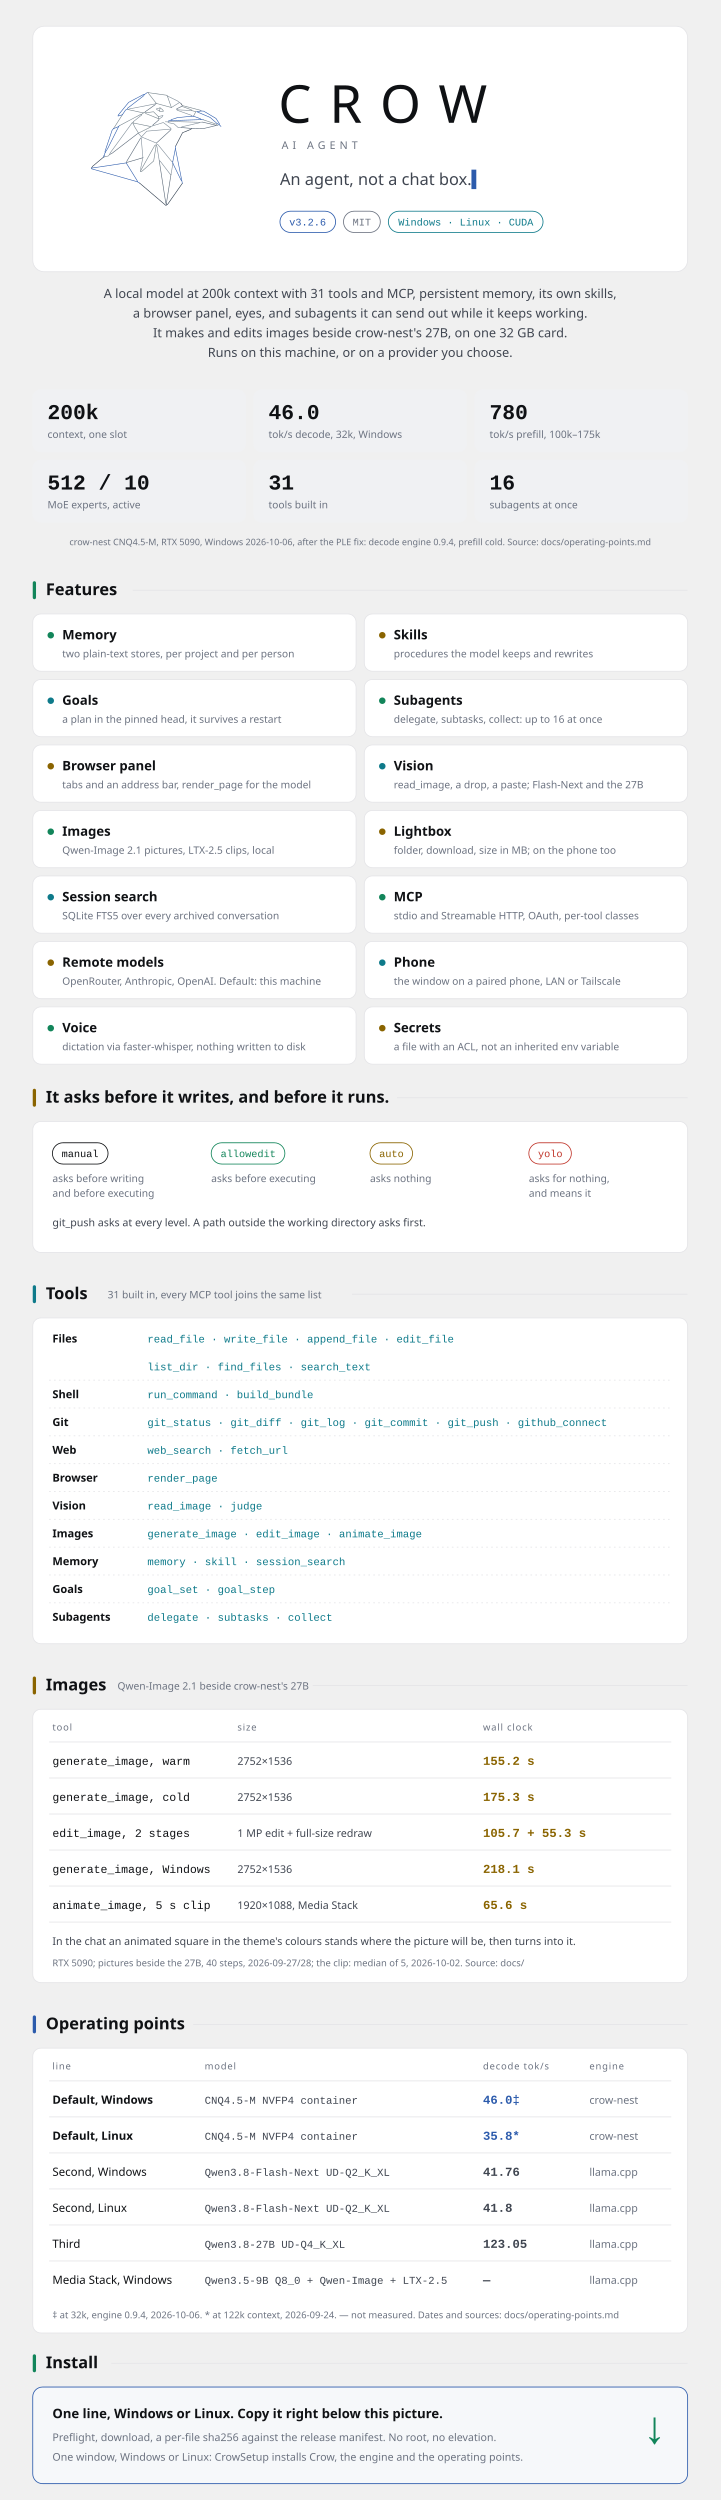
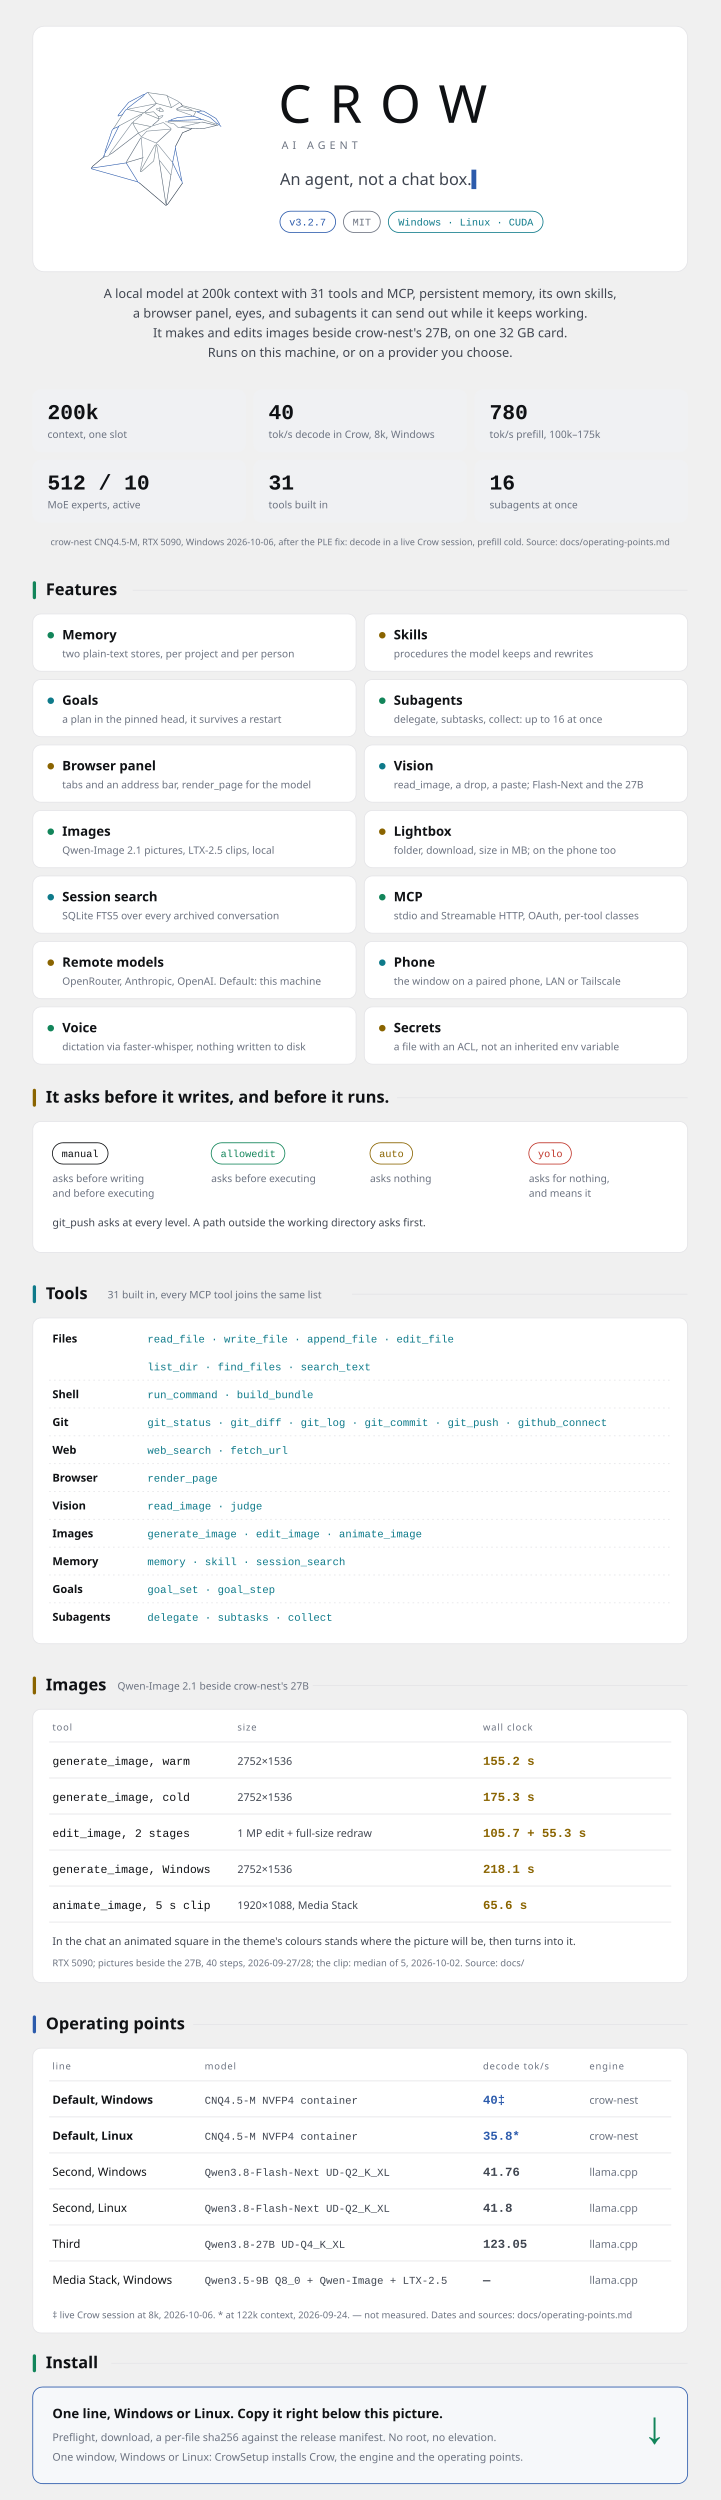
<svg xmlns="http://www.w3.org/2000/svg" viewBox="0 0 880 3054" width="880" height="3054" role="img" aria-label="Crow: an agent, not a chat box. Features, tools, images, operating points.">
  <rect x="40" y="32" width="800" height="300" rx="14" fill="#ffffff" stroke="#e4e4e7" />
  <g transform="translate(70 62) scale(0.235)">
    <g fill="none" stroke-width="3" stroke-linejoin="round" stroke-linecap="round">
      <path stroke="#283647" d="M642 273 650 285" />
      <path stroke="#283647" d="M699 404 693 409 651 426 615 496" />
      <path stroke="#283647" d="M239 554 183 601 178 610" />
      <path stroke="#283647" d="M650 689 573 799 567 802" />
      <path stroke="#283647" d="M428 688 563 803" />
      <path stroke="#576575" d="M508 281 457 317" />
      <path stroke="#576575" d="M647 289 622 301" />
      <path stroke="#576575" d="M526 361 498 385" />
      <path stroke="#576575" d="M755 371 820 386 823 389" />
      <path stroke="#576575" d="M833 387 823 389" />
      <path stroke="#576575" d="M823 389 758 405 699 404" />
      <path stroke="#576575" d="M644 399 699 404" />
      <path stroke="#576575" d="M587 414 515 480" />
      <path stroke="#576575" d="M417 431 283 534 272 539" />
      <path stroke="#576575" d="M436 453 433 454 362 573 360 581" />
      <path stroke="#576575" d="M445 556 360 581" />
      <path stroke="#576575" d="M530 572 564 793 567 794" />
      <path stroke="#576575" d="M591 643 567 794" />
      <path stroke="#576575" d="M563 803 567 802" />
      <path stroke="#576575" d="M567 794 567 802" />
      <path stroke="#7f8c98" d="M572 235 625 261 635 269" />
      <path stroke="#7f8c98" d="M635 269 593 295" />
      <path stroke="#7f8c98" d="M635 269 642 273" />
      <path stroke="#7f8c98" d="M510 276 508 281" />
      <path stroke="#7f8c98" d="M510 276 376 302 368 306" />
      <path stroke="#7f8c98" d="M622 301 620 307 624 307" />
      <path stroke="#7f8c98" d="M534 297 515 302 517 306 532 313" />
      <path stroke="#7f8c98" d="M624 307 625 310 698 336 700 340" />
      <path stroke="#7f8c98" d="M624 307 699 311" />
      <path stroke="#7f8c98" d="M437 335 396 368" />
      <path stroke="#7f8c98" d="M549 337 544 345 529 355" />
      <path stroke="#7f8c98" d="M549 337 525 342" />
      <path stroke="#7f8c98" d="M498 385 497 390" />
      <path stroke="#7f8c98" d="M578 367 739 372" />
      <path stroke="#7f8c98" d="M562 369 575 370" />
      <path stroke="#7f8c98" d="M575 370 579 374 607 380 629 400 644 399" />
      <path stroke="#7f8c98" d="M739 372 737 375 648 395 644 399" />
      <path stroke="#7f8c98" d="M739 372 755 371" />
      <path stroke="#7f8c98" d="M388 376 275 531 272 539" />
      <path stroke="#7f8c98" d="M497 390 485 394" />
      <path stroke="#7f8c98" d="M497 390 551 373 590 403 591 407" />
      <path stroke="#7f8c98" d="M591 407 587 414" />
      <path stroke="#7f8c98" d="M591 407 465 418 438 447" />
      <path stroke="#7f8c98" d="M422 430 437 447" />
      <path stroke="#7f8c98" d="M438 448 515 480" />
      <path stroke="#7f8c98" d="M436 453 445 556" />
      <path stroke="#7f8c98" d="M515 484 523 488 594 575 600 578" />
      <path stroke="#7f8c98" d="M514 491 518 497 530 572" />
      <path stroke="#7f8c98" d="M272 539 265 547 248 551" />
      <path stroke="#7f8c98" d="M243 545 248 551" />
      <path stroke="#7f8c98" d="M248 551 239 554" />
      <path stroke="#7f8c98" d="M445 556 434 608 434 622" />
      <path stroke="#7f8c98" d="M530 572 535 574 587 642 591 643" />
      <path stroke="#7f8c98" d="M601 586 591 643" />
      <path stroke="#75838b" d="M474 218 567 231 572 235" />
      <path stroke="#75838b" d="M474 218 475 223 515 274" />
      <path stroke="#75838b" d="M474 218 467 218" />
      <path stroke="#75838b" d="M572 235 593 295" />
      <path stroke="#75838b" d="M515 274 510 276" />
      <path stroke="#75838b" d="M515 274 593 295" />
      <path stroke="#75838b" d="M457 317 455 322" />
      <path stroke="#75838b" d="M650 285 743 309 747 313" />
      <path stroke="#75838b" d="M647 289 697 307 699 311" />
      <path stroke="#75838b" d="M534 297 532 313" />
      <path stroke="#75838b" d="M534 297 547 306 552 314 533 316 532 313" />
      <path stroke="#75838b" d="M368 306 447 323" />
      <path stroke="#75838b" d="M699 311 720 317" />
      <path stroke="#75838b" d="M720 317 708 340" />
      <path stroke="#75838b" d="M455 322 447 323" />
      <path stroke="#75838b" d="M447 323 438 331" />
      <path stroke="#75838b" d="M458 323 500 317 525 342" />
      <path stroke="#75838b" d="M458 323 461 327 528 354" />
      <path stroke="#75838b" d="M438 331 437 335" />
      <path stroke="#75838b" d="M396 368 393 375" />
      <path stroke="#75838b" d="M438 331 433 331 322 390" />
      <path stroke="#75838b" d="M338 333 292 405" />
      <path stroke="#75838b" d="M525 342 528 354" />
      <path stroke="#75838b" d="M529 355 526 361" />
      <path stroke="#75838b" d="M759 359 828 382" />
      <path stroke="#75838b" d="M393 375 401 394 422 428" />
      <path stroke="#75838b" d="M393 375 388 376" />
      <path stroke="#75838b" d="M393 375 485 394" />
      <path stroke="#75838b" d="M828 382 833 387" />
      <path stroke="#75838b" d="M485 394 484 397 422 428" />
      <path stroke="#75838b" d="M422 430 417 431" />
      <path stroke="#75838b" d="M514 488 506 493 434 622" />
      <path stroke="#75838b" d="M514 491 501 573 438 628 433 629" />
      <path stroke="#75838b" d="M434 622 433 629" />
      <path stroke="#2c5bac" d="M467 218 452 228" />
      <path stroke="#2c5bac" d="M452 228 449 234 366 298 363 305" />
      <path stroke="#2c5bac" d="M452 228 447 228 371 268 317 334 316 339" />
      <path stroke="#2c5bac" d="M363 305 355 308 338 333" />
      <path stroke="#2c5bac" d="M747 313 725 317" />
      <path stroke="#2c5bac" d="M747 313 761 314 825 352 843 380 844 386" />
      <path stroke="#2c5bac" d="M725 317 795 347 830 378" />
      <path stroke="#2c5bac" d="M322 390 319 394" />
      <path stroke="#2c5bac" d="M338 333 316 339" />
      <path stroke="#2c5bac" d="M700 340 623 348 592 358 591 361" />
      <path stroke="#2c5bac" d="M700 340 708 340" />
      <path stroke="#2c5bac" d="M708 340 745 354 747 358" />
      <path stroke="#2c5bac" d="M747 358 595 363 591 361" />
      <path stroke="#2c5bac" d="M747 358 759 359" />
      <path stroke="#2c5bac" d="M591 361 580 363 578 367" />
      <path stroke="#2c5bac" d="M830 378 836 380 838 386" />
      <path stroke="#2c5bac" d="M844 386 851 394" />
      <path stroke="#2c5bac" d="M319 394 262 508 249 528" />
      <path stroke="#2c5bac" d="M319 394 292 405" />
      <path stroke="#2c5bac" d="M615 496 614 508" />
      <path stroke="#2c5bac" d="M292 405 285 413 248 523 249 528" />
      <path stroke="#2c5bac" d="M614 508 600 578" />
      <path stroke="#2c5bac" d="M614 508 647 674" />
      <path stroke="#2c5bac" d="M249 528 243 545" />
      <path stroke="#2c5bac" d="M243 545 239 554" />
      <path stroke="#2c5bac" d="M600 578 601 586" />
      <path stroke="#2c5bac" d="M358 583 178 610" />
      <path stroke="#2c5bac" d="M358 583 415 675 416 681" />
      <path stroke="#2c5bac" d="M601 586 643 672 647 674" />
      <path stroke="#2c5bac" d="M178 610 179 614 416 681" />
      <path stroke="#2c5bac" d="M647 674 650 689" />
      <path stroke="#2c5bac" d="M416 681 428 688" />
    </g>
  </g>
  <text x="340" y="150" font-family="-apple-system,BlinkMacSystemFont,'Segoe UI','Noto Sans',Helvetica,Arial,sans-serif" font-size="64" font-weight="300" fill="#0f1114" text-anchor="start" letter-spacing="22">CROW</text>
  <text x="344" y="182" font-family="-apple-system,BlinkMacSystemFont,'Segoe UI','Noto Sans',Helvetica,Arial,sans-serif" font-size="13" font-weight="400" fill="#6b7280" text-anchor="start" letter-spacing="5">AI AGENT</text>
  <text x="342" y="226" font-family="-apple-system,BlinkMacSystemFont,'Segoe UI','Noto Sans',Helvetica,Arial,sans-serif" font-size="20" fill="#3f4550">An agent, not a chat box.<tspan fill="#2c5bac">▍<animate attributeName="opacity" values="1;1;0;0" keyTimes="0;.5;.5;1" dur="1.1s" repeatCount="indefinite" />
    </tspan>
  </text>
  <rect x="342" y="258" width="68" height="26" rx="13" fill="none" stroke="#2c5bac" />
-   <text x="375.8" y="275.5" font-family="ui-monospace,SFMono-Regular,'SF Mono',Menlo,Consolas,'Liberation Mono',monospace" font-size="12.5" font-weight="400" fill="#2c5bac" text-anchor="middle" letter-spacing="0">v3.2.6</text>
+   <text x="375.8" y="275.5" font-family="ui-monospace,SFMono-Regular,'SF Mono',Menlo,Consolas,'Liberation Mono',monospace" font-size="12.5" font-weight="400" fill="#2c5bac" text-anchor="middle" letter-spacing="0">v3.2.7</text>
  <rect x="419.6" y="258" width="45" height="26" rx="13" fill="none" stroke="#6b7280" />
  <text x="442.0" y="275.5" font-family="ui-monospace,SFMono-Regular,'SF Mono',Menlo,Consolas,'Liberation Mono',monospace" font-size="12.5" font-weight="400" fill="#6b7280" text-anchor="middle" letter-spacing="0">MIT</text>
  <rect x="474.4" y="258" width="189" height="26" rx="13" fill="none" stroke="#0e7a8a" />
  <text x="569.0" y="275.5" font-family="ui-monospace,SFMono-Regular,'SF Mono',Menlo,Consolas,'Liberation Mono',monospace" font-size="12.5" font-weight="400" fill="#0e7a8a" text-anchor="middle" letter-spacing="0">Windows · Linux · CUDA</text>
  <text x="440.0" y="364" font-family="-apple-system,BlinkMacSystemFont,'Segoe UI','Noto Sans',Helvetica,Arial,sans-serif" font-size="15.5" font-weight="400" fill="#3f4550" text-anchor="middle" letter-spacing="0">A local model at 200k context with 31 tools and MCP, persistent memory, its own skills,</text>
  <text x="440.0" y="388" font-family="-apple-system,BlinkMacSystemFont,'Segoe UI','Noto Sans',Helvetica,Arial,sans-serif" font-size="15.5" font-weight="400" fill="#3f4550" text-anchor="middle" letter-spacing="0">a browser panel, eyes, and subagents it can send out while it keeps working.</text>
  <text x="440.0" y="412" font-family="-apple-system,BlinkMacSystemFont,'Segoe UI','Noto Sans',Helvetica,Arial,sans-serif" font-size="15.5" font-weight="400" fill="#3f4550" text-anchor="middle" letter-spacing="0">It makes and edits images beside crow-nest's 27B, on one 32 GB card.</text>
  <text x="440.0" y="436" font-family="-apple-system,BlinkMacSystemFont,'Segoe UI','Noto Sans',Helvetica,Arial,sans-serif" font-size="15.5" font-weight="400" fill="#3f4550" text-anchor="middle" letter-spacing="0">Runs on this machine, or on a provider you choose.</text>
  <rect x="40" y="476" width="260" height="76" rx="10" fill="#f0f1f3" stroke="#f0f1f3" />
  <text x="58" y="512" font-family="ui-monospace,SFMono-Regular,'SF Mono',Menlo,Consolas,'Liberation Mono',monospace" font-size="26" font-weight="600" fill="#0f1114" text-anchor="start" letter-spacing="0">200k</text>
  <text x="58" y="535" font-family="-apple-system,BlinkMacSystemFont,'Segoe UI','Noto Sans',Helvetica,Arial,sans-serif" font-size="12.5" font-weight="400" fill="#6b7280" text-anchor="start" letter-spacing="0">context, one slot</text>
  <rect x="310" y="476" width="260" height="76" rx="10" fill="#f0f1f3" stroke="#f0f1f3" />
-   <text x="328" y="512" font-family="ui-monospace,SFMono-Regular,'SF Mono',Menlo,Consolas,'Liberation Mono',monospace" font-size="26" font-weight="600" fill="#0f1114" text-anchor="start" letter-spacing="0">46.0</text>
-   <text x="328" y="535" font-family="-apple-system,BlinkMacSystemFont,'Segoe UI','Noto Sans',Helvetica,Arial,sans-serif" font-size="12.5" font-weight="400" fill="#6b7280" text-anchor="start" letter-spacing="0">tok/s decode, 32k, Windows</text>
+   <text x="328" y="512" font-family="ui-monospace,SFMono-Regular,'SF Mono',Menlo,Consolas,'Liberation Mono',monospace" font-size="26" font-weight="600" fill="#0f1114" text-anchor="start" letter-spacing="0">40</text>
+   <text x="328" y="535" font-family="-apple-system,BlinkMacSystemFont,'Segoe UI','Noto Sans',Helvetica,Arial,sans-serif" font-size="12.5" font-weight="400" fill="#6b7280" text-anchor="start" letter-spacing="0">tok/s decode in Crow, 8k, Windows</text>
  <rect x="580" y="476" width="260" height="76" rx="10" fill="#f0f1f3" stroke="#f0f1f3" />
  <text x="598" y="512" font-family="ui-monospace,SFMono-Regular,'SF Mono',Menlo,Consolas,'Liberation Mono',monospace" font-size="26" font-weight="600" fill="#0f1114" text-anchor="start" letter-spacing="0">780</text>
  <text x="598" y="535" font-family="-apple-system,BlinkMacSystemFont,'Segoe UI','Noto Sans',Helvetica,Arial,sans-serif" font-size="12.5" font-weight="400" fill="#6b7280" text-anchor="start" letter-spacing="0">tok/s prefill, 100k–175k</text>
  <rect x="40" y="562" width="260" height="76" rx="10" fill="#f0f1f3" stroke="#f0f1f3" />
  <text x="58" y="598" font-family="ui-monospace,SFMono-Regular,'SF Mono',Menlo,Consolas,'Liberation Mono',monospace" font-size="26" font-weight="600" fill="#0f1114" text-anchor="start" letter-spacing="0">512 / 10</text>
  <text x="58" y="621" font-family="-apple-system,BlinkMacSystemFont,'Segoe UI','Noto Sans',Helvetica,Arial,sans-serif" font-size="12.5" font-weight="400" fill="#6b7280" text-anchor="start" letter-spacing="0">MoE experts, active</text>
  <rect x="310" y="562" width="260" height="76" rx="10" fill="#f0f1f3" stroke="#f0f1f3" />
  <text x="328" y="598" font-family="ui-monospace,SFMono-Regular,'SF Mono',Menlo,Consolas,'Liberation Mono',monospace" font-size="26" font-weight="600" fill="#0f1114" text-anchor="start" letter-spacing="0">31</text>
  <text x="328" y="621" font-family="-apple-system,BlinkMacSystemFont,'Segoe UI','Noto Sans',Helvetica,Arial,sans-serif" font-size="12.5" font-weight="400" fill="#6b7280" text-anchor="start" letter-spacing="0">tools built in</text>
  <rect x="580" y="562" width="260" height="76" rx="10" fill="#f0f1f3" stroke="#f0f1f3" />
  <text x="598" y="598" font-family="ui-monospace,SFMono-Regular,'SF Mono',Menlo,Consolas,'Liberation Mono',monospace" font-size="26" font-weight="600" fill="#0f1114" text-anchor="start" letter-spacing="0">16</text>
  <text x="598" y="621" font-family="-apple-system,BlinkMacSystemFont,'Segoe UI','Noto Sans',Helvetica,Arial,sans-serif" font-size="12.5" font-weight="400" fill="#6b7280" text-anchor="start" letter-spacing="0">subagents at once</text>
-   <text x="440.0" y="666" font-family="-apple-system,BlinkMacSystemFont,'Segoe UI','Noto Sans',Helvetica,Arial,sans-serif" font-size="11" font-weight="400" fill="#6b7280" text-anchor="middle" letter-spacing="0">crow-nest CNQ4.5-M, RTX 5090, Windows 2026-10-06, after the PLE fix: decode engine 0.9.4, prefill cold. Source: docs/operating-points.md</text>
+   <text x="440.0" y="666" font-family="-apple-system,BlinkMacSystemFont,'Segoe UI','Noto Sans',Helvetica,Arial,sans-serif" font-size="11" font-weight="400" fill="#6b7280" text-anchor="middle" letter-spacing="0">crow-nest CNQ4.5-M, RTX 5090, Windows 2026-10-06, after the PLE fix: decode in a live Crow session, prefill cold. Source: docs/operating-points.md</text>
  <rect x="40" y="710" width="4" height="22" rx="2" fill="#12855a" />
  <text x="56" y="727" font-family="-apple-system,BlinkMacSystemFont,'Segoe UI','Noto Sans',Helvetica,Arial,sans-serif" font-size="20" font-weight="600" fill="#0f1114" text-anchor="start" letter-spacing="0">Features</text>
  <line x1="162" y1="721" x2="840" y2="721" stroke="#e4e4e7" />
  <rect x="40" y="750" width="395" height="70" rx="10" fill="#ffffff" stroke="#e4e4e7" />
  <circle cx="62" cy="776" r="4" fill="#12855a" />
  <text x="76" y="781" font-family="-apple-system,BlinkMacSystemFont,'Segoe UI','Noto Sans',Helvetica,Arial,sans-serif" font-size="16" font-weight="600" fill="#0f1114" text-anchor="start" letter-spacing="0">Memory</text>
  <text x="76" y="803" font-family="-apple-system,BlinkMacSystemFont,'Segoe UI','Noto Sans',Helvetica,Arial,sans-serif" font-size="12.5" font-weight="400" fill="#6b7280" text-anchor="start" letter-spacing="0">two plain-text stores, per project and per person</text>
  <rect x="445" y="750" width="395" height="70" rx="10" fill="#ffffff" stroke="#e4e4e7" />
  <circle cx="467" cy="776" r="4" fill="#8a6400" />
  <text x="481" y="781" font-family="-apple-system,BlinkMacSystemFont,'Segoe UI','Noto Sans',Helvetica,Arial,sans-serif" font-size="16" font-weight="600" fill="#0f1114" text-anchor="start" letter-spacing="0">Skills</text>
  <text x="481" y="803" font-family="-apple-system,BlinkMacSystemFont,'Segoe UI','Noto Sans',Helvetica,Arial,sans-serif" font-size="12.5" font-weight="400" fill="#6b7280" text-anchor="start" letter-spacing="0">procedures the model keeps and rewrites</text>
  <rect x="40" y="830" width="395" height="70" rx="10" fill="#ffffff" stroke="#e4e4e7" />
  <circle cx="62" cy="856" r="4" fill="#0e7a8a" />
  <text x="76" y="861" font-family="-apple-system,BlinkMacSystemFont,'Segoe UI','Noto Sans',Helvetica,Arial,sans-serif" font-size="16" font-weight="600" fill="#0f1114" text-anchor="start" letter-spacing="0">Goals</text>
  <text x="76" y="883" font-family="-apple-system,BlinkMacSystemFont,'Segoe UI','Noto Sans',Helvetica,Arial,sans-serif" font-size="12.5" font-weight="400" fill="#6b7280" text-anchor="start" letter-spacing="0">a plan in the pinned head, it survives a restart</text>
  <rect x="445" y="830" width="395" height="70" rx="10" fill="#ffffff" stroke="#e4e4e7" />
  <circle cx="467" cy="856" r="4" fill="#12855a" />
  <text x="481" y="861" font-family="-apple-system,BlinkMacSystemFont,'Segoe UI','Noto Sans',Helvetica,Arial,sans-serif" font-size="16" font-weight="600" fill="#0f1114" text-anchor="start" letter-spacing="0">Subagents</text>
  <text x="481" y="883" font-family="-apple-system,BlinkMacSystemFont,'Segoe UI','Noto Sans',Helvetica,Arial,sans-serif" font-size="12.5" font-weight="400" fill="#6b7280" text-anchor="start" letter-spacing="0">delegate, subtasks, collect: up to 16 at once</text>
  <rect x="40" y="910" width="395" height="70" rx="10" fill="#ffffff" stroke="#e4e4e7" />
  <circle cx="62" cy="936" r="4" fill="#8a6400" />
  <text x="76" y="941" font-family="-apple-system,BlinkMacSystemFont,'Segoe UI','Noto Sans',Helvetica,Arial,sans-serif" font-size="16" font-weight="600" fill="#0f1114" text-anchor="start" letter-spacing="0">Browser panel</text>
  <text x="76" y="963" font-family="-apple-system,BlinkMacSystemFont,'Segoe UI','Noto Sans',Helvetica,Arial,sans-serif" font-size="12.5" font-weight="400" fill="#6b7280" text-anchor="start" letter-spacing="0">tabs and an address bar, render_page for the model</text>
  <rect x="445" y="910" width="395" height="70" rx="10" fill="#ffffff" stroke="#e4e4e7" />
  <circle cx="467" cy="936" r="4" fill="#0e7a8a" />
  <text x="481" y="941" font-family="-apple-system,BlinkMacSystemFont,'Segoe UI','Noto Sans',Helvetica,Arial,sans-serif" font-size="16" font-weight="600" fill="#0f1114" text-anchor="start" letter-spacing="0">Vision</text>
  <text x="481" y="963" font-family="-apple-system,BlinkMacSystemFont,'Segoe UI','Noto Sans',Helvetica,Arial,sans-serif" font-size="12.5" font-weight="400" fill="#6b7280" text-anchor="start" letter-spacing="0">read_image, a drop, a paste; Flash-Next and the 27B</text>
  <rect x="40" y="990" width="395" height="70" rx="10" fill="#ffffff" stroke="#e4e4e7" />
  <circle cx="62" cy="1016" r="4" fill="#12855a" />
  <text x="76" y="1021" font-family="-apple-system,BlinkMacSystemFont,'Segoe UI','Noto Sans',Helvetica,Arial,sans-serif" font-size="16" font-weight="600" fill="#0f1114" text-anchor="start" letter-spacing="0">Images</text>
  <text x="76" y="1043" font-family="-apple-system,BlinkMacSystemFont,'Segoe UI','Noto Sans',Helvetica,Arial,sans-serif" font-size="12.5" font-weight="400" fill="#6b7280" text-anchor="start" letter-spacing="0">Qwen-Image 2.1 pictures, LTX-2.5 clips, local</text>
  <rect x="445" y="990" width="395" height="70" rx="10" fill="#ffffff" stroke="#e4e4e7" />
  <circle cx="467" cy="1016" r="4" fill="#8a6400" />
  <text x="481" y="1021" font-family="-apple-system,BlinkMacSystemFont,'Segoe UI','Noto Sans',Helvetica,Arial,sans-serif" font-size="16" font-weight="600" fill="#0f1114" text-anchor="start" letter-spacing="0">Lightbox</text>
  <text x="481" y="1043" font-family="-apple-system,BlinkMacSystemFont,'Segoe UI','Noto Sans',Helvetica,Arial,sans-serif" font-size="12.5" font-weight="400" fill="#6b7280" text-anchor="start" letter-spacing="0">folder, download, size in MB; on the phone too</text>
  <rect x="40" y="1070" width="395" height="70" rx="10" fill="#ffffff" stroke="#e4e4e7" />
  <circle cx="62" cy="1096" r="4" fill="#0e7a8a" />
  <text x="76" y="1101" font-family="-apple-system,BlinkMacSystemFont,'Segoe UI','Noto Sans',Helvetica,Arial,sans-serif" font-size="16" font-weight="600" fill="#0f1114" text-anchor="start" letter-spacing="0">Session search</text>
  <text x="76" y="1123" font-family="-apple-system,BlinkMacSystemFont,'Segoe UI','Noto Sans',Helvetica,Arial,sans-serif" font-size="12.5" font-weight="400" fill="#6b7280" text-anchor="start" letter-spacing="0">SQLite FTS5 over every archived conversation</text>
  <rect x="445" y="1070" width="395" height="70" rx="10" fill="#ffffff" stroke="#e4e4e7" />
  <circle cx="467" cy="1096" r="4" fill="#12855a" />
  <text x="481" y="1101" font-family="-apple-system,BlinkMacSystemFont,'Segoe UI','Noto Sans',Helvetica,Arial,sans-serif" font-size="16" font-weight="600" fill="#0f1114" text-anchor="start" letter-spacing="0">MCP</text>
  <text x="481" y="1123" font-family="-apple-system,BlinkMacSystemFont,'Segoe UI','Noto Sans',Helvetica,Arial,sans-serif" font-size="12.5" font-weight="400" fill="#6b7280" text-anchor="start" letter-spacing="0">stdio and Streamable HTTP, OAuth, per-tool classes</text>
  <rect x="40" y="1150" width="395" height="70" rx="10" fill="#ffffff" stroke="#e4e4e7" />
  <circle cx="62" cy="1176" r="4" fill="#8a6400" />
  <text x="76" y="1181" font-family="-apple-system,BlinkMacSystemFont,'Segoe UI','Noto Sans',Helvetica,Arial,sans-serif" font-size="16" font-weight="600" fill="#0f1114" text-anchor="start" letter-spacing="0">Remote models</text>
  <text x="76" y="1203" font-family="-apple-system,BlinkMacSystemFont,'Segoe UI','Noto Sans',Helvetica,Arial,sans-serif" font-size="12.5" font-weight="400" fill="#6b7280" text-anchor="start" letter-spacing="0">OpenRouter, Anthropic, OpenAI. Default: this machine</text>
  <rect x="445" y="1150" width="395" height="70" rx="10" fill="#ffffff" stroke="#e4e4e7" />
  <circle cx="467" cy="1176" r="4" fill="#0e7a8a" />
  <text x="481" y="1181" font-family="-apple-system,BlinkMacSystemFont,'Segoe UI','Noto Sans',Helvetica,Arial,sans-serif" font-size="16" font-weight="600" fill="#0f1114" text-anchor="start" letter-spacing="0">Phone</text>
  <text x="481" y="1203" font-family="-apple-system,BlinkMacSystemFont,'Segoe UI','Noto Sans',Helvetica,Arial,sans-serif" font-size="12.5" font-weight="400" fill="#6b7280" text-anchor="start" letter-spacing="0">the window on a paired phone, LAN or Tailscale</text>
  <rect x="40" y="1230" width="395" height="70" rx="10" fill="#ffffff" stroke="#e4e4e7" />
  <circle cx="62" cy="1256" r="4" fill="#12855a" />
  <text x="76" y="1261" font-family="-apple-system,BlinkMacSystemFont,'Segoe UI','Noto Sans',Helvetica,Arial,sans-serif" font-size="16" font-weight="600" fill="#0f1114" text-anchor="start" letter-spacing="0">Voice</text>
  <text x="76" y="1283" font-family="-apple-system,BlinkMacSystemFont,'Segoe UI','Noto Sans',Helvetica,Arial,sans-serif" font-size="12.5" font-weight="400" fill="#6b7280" text-anchor="start" letter-spacing="0">dictation via faster-whisper, nothing written to disk</text>
  <rect x="445" y="1230" width="395" height="70" rx="10" fill="#ffffff" stroke="#e4e4e7" />
  <circle cx="467" cy="1256" r="4" fill="#8a6400" />
  <text x="481" y="1261" font-family="-apple-system,BlinkMacSystemFont,'Segoe UI','Noto Sans',Helvetica,Arial,sans-serif" font-size="16" font-weight="600" fill="#0f1114" text-anchor="start" letter-spacing="0">Secrets</text>
  <text x="481" y="1283" font-family="-apple-system,BlinkMacSystemFont,'Segoe UI','Noto Sans',Helvetica,Arial,sans-serif" font-size="12.5" font-weight="400" fill="#6b7280" text-anchor="start" letter-spacing="0">a file with an ACL, not an inherited env variable</text>
  <rect x="40" y="1330" width="4" height="22" rx="2" fill="#8a6400" />
  <text x="56" y="1347" font-family="-apple-system,BlinkMacSystemFont,'Segoe UI','Noto Sans',Helvetica,Arial,sans-serif" font-size="20" font-weight="600" fill="#0f1114" text-anchor="start" letter-spacing="0">It asks before it writes, and before it runs.</text>
  <line x1="485" y1="1341" x2="840" y2="1341" stroke="#e4e4e7" />
  <rect x="40" y="1370" width="800" height="160" rx="10" fill="#ffffff" stroke="#e4e4e7" />
  <rect x="64" y="1396" width="68" height="26" rx="13" fill="none" stroke="#0f1114" />
  <text x="97.8" y="1413.5" font-family="ui-monospace,SFMono-Regular,'SF Mono',Menlo,Consolas,'Liberation Mono',monospace" font-size="12.5" font-weight="400" fill="#0f1114" text-anchor="middle" letter-spacing="0">manual</text>
  <text x="64" y="1444" font-family="-apple-system,BlinkMacSystemFont,'Segoe UI','Noto Sans',Helvetica,Arial,sans-serif" font-size="12.5" font-weight="400" fill="#6b7280" text-anchor="start" letter-spacing="0">asks before writing</text>
  <text x="64" y="1462" font-family="-apple-system,BlinkMacSystemFont,'Segoe UI','Noto Sans',Helvetica,Arial,sans-serif" font-size="12.5" font-weight="400" fill="#6b7280" text-anchor="start" letter-spacing="0">and before executing</text>
  <rect x="258" y="1396" width="90" height="26" rx="13" fill="none" stroke="#12855a" />
  <text x="303.2" y="1413.5" font-family="ui-monospace,SFMono-Regular,'SF Mono',Menlo,Consolas,'Liberation Mono',monospace" font-size="12.5" font-weight="400" fill="#12855a" text-anchor="middle" letter-spacing="0">allowedit</text>
  <text x="258" y="1444" font-family="-apple-system,BlinkMacSystemFont,'Segoe UI','Noto Sans',Helvetica,Arial,sans-serif" font-size="12.5" font-weight="400" fill="#6b7280" text-anchor="start" letter-spacing="0">asks before executing</text>
  <rect x="452" y="1396" width="52" height="26" rx="13" fill="none" stroke="#8a6400" />
  <text x="478.2" y="1413.5" font-family="ui-monospace,SFMono-Regular,'SF Mono',Menlo,Consolas,'Liberation Mono',monospace" font-size="12.5" font-weight="400" fill="#8a6400" text-anchor="middle" letter-spacing="0">auto</text>
  <text x="452" y="1444" font-family="-apple-system,BlinkMacSystemFont,'Segoe UI','Noto Sans',Helvetica,Arial,sans-serif" font-size="12.5" font-weight="400" fill="#6b7280" text-anchor="start" letter-spacing="0">asks nothing</text>
  <rect x="646" y="1396" width="52" height="26" rx="13" fill="none" stroke="#c0362b" />
  <text x="672.2" y="1413.5" font-family="ui-monospace,SFMono-Regular,'SF Mono',Menlo,Consolas,'Liberation Mono',monospace" font-size="12.5" font-weight="400" fill="#c0362b" text-anchor="middle" letter-spacing="0">yolo</text>
  <text x="646" y="1444" font-family="-apple-system,BlinkMacSystemFont,'Segoe UI','Noto Sans',Helvetica,Arial,sans-serif" font-size="12.5" font-weight="400" fill="#6b7280" text-anchor="start" letter-spacing="0">asks for nothing,</text>
  <text x="646" y="1462" font-family="-apple-system,BlinkMacSystemFont,'Segoe UI','Noto Sans',Helvetica,Arial,sans-serif" font-size="12.5" font-weight="400" fill="#6b7280" text-anchor="start" letter-spacing="0">and means it</text>
  <text x="64" y="1498" font-family="-apple-system,BlinkMacSystemFont,'Segoe UI','Noto Sans',Helvetica,Arial,sans-serif" font-size="13" font-weight="400" fill="#3f4550" text-anchor="start" letter-spacing="0">git_push asks at every level. A path outside the working directory asks first.</text>
  <rect x="40" y="1570" width="4" height="22" rx="2" fill="#0e7a8a" />
  <text x="56" y="1587" font-family="-apple-system,BlinkMacSystemFont,'Segoe UI','Noto Sans',Helvetica,Arial,sans-serif" font-size="20" font-weight="600" fill="#0f1114" text-anchor="start" letter-spacing="0">Tools</text>
  <text x="131.5" y="1586" font-family="-apple-system,BlinkMacSystemFont,'Segoe UI','Noto Sans',Helvetica,Arial,sans-serif" font-size="12.5" font-weight="400" fill="#6b7280" text-anchor="start" letter-spacing="0">31 built in, every MCP tool joins the same list</text>
  <line x1="430" y1="1581" x2="840" y2="1581" stroke="#e4e4e7" />
  <rect x="40" y="1610" width="800" height="398" rx="10" fill="#ffffff" stroke="#e4e4e7" />
  <text x="64" y="1640" font-family="-apple-system,BlinkMacSystemFont,'Segoe UI','Noto Sans',Helvetica,Arial,sans-serif" font-size="13.5" font-weight="600" fill="#0f1114" text-anchor="start" letter-spacing="0">Files</text>
  <text x="180" y="1640" font-family="ui-monospace,SFMono-Regular,'SF Mono',Menlo,Consolas,'Liberation Mono',monospace" font-size="13" font-weight="400" fill="#0e7a8a" text-anchor="start" letter-spacing="0">read_file · write_file · append_file · edit_file</text>
  <text x="64" y="1674" font-family="-apple-system,BlinkMacSystemFont,'Segoe UI','Noto Sans',Helvetica,Arial,sans-serif" font-size="13.5" font-weight="600" fill="#0f1114" text-anchor="start" letter-spacing="0" />
  <text x="180" y="1674" font-family="ui-monospace,SFMono-Regular,'SF Mono',Menlo,Consolas,'Liberation Mono',monospace" font-size="13" font-weight="400" fill="#0e7a8a" text-anchor="start" letter-spacing="0">list_dir · find_files · search_text</text>
  <line x1="60" y1="1686" x2="820" y2="1686" stroke="#e4e4e7" stroke-dasharray="2 4" />
  <text x="64" y="1708" font-family="-apple-system,BlinkMacSystemFont,'Segoe UI','Noto Sans',Helvetica,Arial,sans-serif" font-size="13.5" font-weight="600" fill="#0f1114" text-anchor="start" letter-spacing="0">Shell</text>
  <text x="180" y="1708" font-family="ui-monospace,SFMono-Regular,'SF Mono',Menlo,Consolas,'Liberation Mono',monospace" font-size="13" font-weight="400" fill="#0e7a8a" text-anchor="start" letter-spacing="0">run_command · build_bundle</text>
  <line x1="60" y1="1720" x2="820" y2="1720" stroke="#e4e4e7" stroke-dasharray="2 4" />
  <text x="64" y="1742" font-family="-apple-system,BlinkMacSystemFont,'Segoe UI','Noto Sans',Helvetica,Arial,sans-serif" font-size="13.5" font-weight="600" fill="#0f1114" text-anchor="start" letter-spacing="0">Git</text>
  <text x="180" y="1742" font-family="ui-monospace,SFMono-Regular,'SF Mono',Menlo,Consolas,'Liberation Mono',monospace" font-size="13" font-weight="400" fill="#0e7a8a" text-anchor="start" letter-spacing="0">git_status · git_diff · git_log · git_commit · git_push · github_connect</text>
  <line x1="60" y1="1754" x2="820" y2="1754" stroke="#e4e4e7" stroke-dasharray="2 4" />
  <text x="64" y="1776" font-family="-apple-system,BlinkMacSystemFont,'Segoe UI','Noto Sans',Helvetica,Arial,sans-serif" font-size="13.5" font-weight="600" fill="#0f1114" text-anchor="start" letter-spacing="0">Web</text>
  <text x="180" y="1776" font-family="ui-monospace,SFMono-Regular,'SF Mono',Menlo,Consolas,'Liberation Mono',monospace" font-size="13" font-weight="400" fill="#0e7a8a" text-anchor="start" letter-spacing="0">web_search · fetch_url</text>
  <line x1="60" y1="1788" x2="820" y2="1788" stroke="#e4e4e7" stroke-dasharray="2 4" />
  <text x="64" y="1810" font-family="-apple-system,BlinkMacSystemFont,'Segoe UI','Noto Sans',Helvetica,Arial,sans-serif" font-size="13.5" font-weight="600" fill="#0f1114" text-anchor="start" letter-spacing="0">Browser</text>
  <text x="180" y="1810" font-family="ui-monospace,SFMono-Regular,'SF Mono',Menlo,Consolas,'Liberation Mono',monospace" font-size="13" font-weight="400" fill="#0e7a8a" text-anchor="start" letter-spacing="0">render_page</text>
  <line x1="60" y1="1822" x2="820" y2="1822" stroke="#e4e4e7" stroke-dasharray="2 4" />
  <text x="64" y="1844" font-family="-apple-system,BlinkMacSystemFont,'Segoe UI','Noto Sans',Helvetica,Arial,sans-serif" font-size="13.5" font-weight="600" fill="#0f1114" text-anchor="start" letter-spacing="0">Vision</text>
  <text x="180" y="1844" font-family="ui-monospace,SFMono-Regular,'SF Mono',Menlo,Consolas,'Liberation Mono',monospace" font-size="13" font-weight="400" fill="#0e7a8a" text-anchor="start" letter-spacing="0">read_image · judge</text>
  <line x1="60" y1="1856" x2="820" y2="1856" stroke="#e4e4e7" stroke-dasharray="2 4" />
  <text x="64" y="1878" font-family="-apple-system,BlinkMacSystemFont,'Segoe UI','Noto Sans',Helvetica,Arial,sans-serif" font-size="13.5" font-weight="600" fill="#0f1114" text-anchor="start" letter-spacing="0">Images</text>
  <text x="180" y="1878" font-family="ui-monospace,SFMono-Regular,'SF Mono',Menlo,Consolas,'Liberation Mono',monospace" font-size="13" font-weight="400" fill="#0e7a8a" text-anchor="start" letter-spacing="0">generate_image · edit_image · animate_image</text>
  <line x1="60" y1="1890" x2="820" y2="1890" stroke="#e4e4e7" stroke-dasharray="2 4" />
  <text x="64" y="1912" font-family="-apple-system,BlinkMacSystemFont,'Segoe UI','Noto Sans',Helvetica,Arial,sans-serif" font-size="13.5" font-weight="600" fill="#0f1114" text-anchor="start" letter-spacing="0">Memory</text>
  <text x="180" y="1912" font-family="ui-monospace,SFMono-Regular,'SF Mono',Menlo,Consolas,'Liberation Mono',monospace" font-size="13" font-weight="400" fill="#0e7a8a" text-anchor="start" letter-spacing="0">memory · skill · session_search</text>
  <line x1="60" y1="1924" x2="820" y2="1924" stroke="#e4e4e7" stroke-dasharray="2 4" />
  <text x="64" y="1946" font-family="-apple-system,BlinkMacSystemFont,'Segoe UI','Noto Sans',Helvetica,Arial,sans-serif" font-size="13.5" font-weight="600" fill="#0f1114" text-anchor="start" letter-spacing="0">Goals</text>
  <text x="180" y="1946" font-family="ui-monospace,SFMono-Regular,'SF Mono',Menlo,Consolas,'Liberation Mono',monospace" font-size="13" font-weight="400" fill="#0e7a8a" text-anchor="start" letter-spacing="0">goal_set · goal_step</text>
  <line x1="60" y1="1958" x2="820" y2="1958" stroke="#e4e4e7" stroke-dasharray="2 4" />
  <text x="64" y="1980" font-family="-apple-system,BlinkMacSystemFont,'Segoe UI','Noto Sans',Helvetica,Arial,sans-serif" font-size="13.5" font-weight="600" fill="#0f1114" text-anchor="start" letter-spacing="0">Subagents</text>
  <text x="180" y="1980" font-family="ui-monospace,SFMono-Regular,'SF Mono',Menlo,Consolas,'Liberation Mono',monospace" font-size="13" font-weight="400" fill="#0e7a8a" text-anchor="start" letter-spacing="0">delegate · subtasks · collect</text>
  <rect x="40" y="2048" width="4" height="22" rx="2" fill="#8a6400" />
  <text x="56" y="2065" font-family="-apple-system,BlinkMacSystemFont,'Segoe UI','Noto Sans',Helvetica,Arial,sans-serif" font-size="20" font-weight="600" fill="#0f1114" text-anchor="start" letter-spacing="0">Images</text>
  <text x="143.5" y="2064" font-family="-apple-system,BlinkMacSystemFont,'Segoe UI','Noto Sans',Helvetica,Arial,sans-serif" font-size="12.5" font-weight="400" fill="#6b7280" text-anchor="start" letter-spacing="0">Qwen-Image 2.1 beside crow-nest's 27B</text>
  <line x1="382" y1="2059" x2="840" y2="2059" stroke="#e4e4e7" />
  <rect x="40" y="2088" width="800" height="334" rx="10" fill="#ffffff" stroke="#e4e4e7" />
  <text x="64" y="2114" font-family="-apple-system,BlinkMacSystemFont,'Segoe UI','Noto Sans',Helvetica,Arial,sans-serif" font-size="11.5" font-weight="400" fill="#6b7280" text-anchor="start" letter-spacing="1">tool</text>
  <text x="290" y="2114" font-family="-apple-system,BlinkMacSystemFont,'Segoe UI','Noto Sans',Helvetica,Arial,sans-serif" font-size="11.5" font-weight="400" fill="#6b7280" text-anchor="start" letter-spacing="1">size</text>
  <text x="590" y="2114" font-family="-apple-system,BlinkMacSystemFont,'Segoe UI','Noto Sans',Helvetica,Arial,sans-serif" font-size="11.5" font-weight="400" fill="#6b7280" text-anchor="start" letter-spacing="1">wall clock</text>
  <line x1="60" y1="2128" x2="820" y2="2128" stroke="#e4e4e7" />
  <text x="64" y="2156" font-family="ui-monospace,SFMono-Regular,'SF Mono',Menlo,Consolas,'Liberation Mono',monospace" font-size="14" font-weight="400" fill="#0f1114" text-anchor="start" letter-spacing="0">generate_image, warm</text>
  <text x="290" y="2156" font-family="-apple-system,BlinkMacSystemFont,'Segoe UI','Noto Sans',Helvetica,Arial,sans-serif" font-size="13" font-weight="400" fill="#3f4550" text-anchor="start" letter-spacing="0">2752×1536</text>
  <text x="590" y="2156" font-family="ui-monospace,SFMono-Regular,'SF Mono',Menlo,Consolas,'Liberation Mono',monospace" font-size="15" font-weight="600" fill="#8a6400" text-anchor="start" letter-spacing="0">155.2 s</text>
  <line x1="60" y1="2172" x2="820" y2="2172" stroke="#e4e4e7" />
  <text x="64" y="2200" font-family="ui-monospace,SFMono-Regular,'SF Mono',Menlo,Consolas,'Liberation Mono',monospace" font-size="14" font-weight="400" fill="#0f1114" text-anchor="start" letter-spacing="0">generate_image, cold</text>
  <text x="290" y="2200" font-family="-apple-system,BlinkMacSystemFont,'Segoe UI','Noto Sans',Helvetica,Arial,sans-serif" font-size="13" font-weight="400" fill="#3f4550" text-anchor="start" letter-spacing="0">2752×1536</text>
  <text x="590" y="2200" font-family="ui-monospace,SFMono-Regular,'SF Mono',Menlo,Consolas,'Liberation Mono',monospace" font-size="15" font-weight="600" fill="#8a6400" text-anchor="start" letter-spacing="0">175.3 s</text>
  <line x1="60" y1="2216" x2="820" y2="2216" stroke="#e4e4e7" />
  <text x="64" y="2244" font-family="ui-monospace,SFMono-Regular,'SF Mono',Menlo,Consolas,'Liberation Mono',monospace" font-size="14" font-weight="400" fill="#0f1114" text-anchor="start" letter-spacing="0">edit_image, 2 stages</text>
  <text x="290" y="2244" font-family="-apple-system,BlinkMacSystemFont,'Segoe UI','Noto Sans',Helvetica,Arial,sans-serif" font-size="13" font-weight="400" fill="#3f4550" text-anchor="start" letter-spacing="0">1 MP edit + full-size redraw</text>
  <text x="590" y="2244" font-family="ui-monospace,SFMono-Regular,'SF Mono',Menlo,Consolas,'Liberation Mono',monospace" font-size="15" font-weight="600" fill="#8a6400" text-anchor="start" letter-spacing="0">105.7 + 55.3 s</text>
  <line x1="60" y1="2260" x2="820" y2="2260" stroke="#e4e4e7" />
  <text x="64" y="2288" font-family="ui-monospace,SFMono-Regular,'SF Mono',Menlo,Consolas,'Liberation Mono',monospace" font-size="14" font-weight="400" fill="#0f1114" text-anchor="start" letter-spacing="0">generate_image, Windows</text>
  <text x="290" y="2288" font-family="-apple-system,BlinkMacSystemFont,'Segoe UI','Noto Sans',Helvetica,Arial,sans-serif" font-size="13" font-weight="400" fill="#3f4550" text-anchor="start" letter-spacing="0">2752×1536</text>
  <text x="590" y="2288" font-family="ui-monospace,SFMono-Regular,'SF Mono',Menlo,Consolas,'Liberation Mono',monospace" font-size="15" font-weight="600" fill="#8a6400" text-anchor="start" letter-spacing="0">218.1 s</text>
  <line x1="60" y1="2304" x2="820" y2="2304" stroke="#e4e4e7" />
  <text x="64" y="2332" font-family="ui-monospace,SFMono-Regular,'SF Mono',Menlo,Consolas,'Liberation Mono',monospace" font-size="14" font-weight="400" fill="#0f1114" text-anchor="start" letter-spacing="0">animate_image, 5 s clip</text>
  <text x="290" y="2332" font-family="-apple-system,BlinkMacSystemFont,'Segoe UI','Noto Sans',Helvetica,Arial,sans-serif" font-size="13" font-weight="400" fill="#3f4550" text-anchor="start" letter-spacing="0">1920×1088, Media Stack</text>
  <text x="590" y="2332" font-family="ui-monospace,SFMono-Regular,'SF Mono',Menlo,Consolas,'Liberation Mono',monospace" font-size="15" font-weight="600" fill="#8a6400" text-anchor="start" letter-spacing="0">65.6 s</text>
  <line x1="60" y1="2348" x2="820" y2="2348" stroke="#e4e4e7" />
  <text x="64" y="2376" font-family="-apple-system,BlinkMacSystemFont,'Segoe UI','Noto Sans',Helvetica,Arial,sans-serif" font-size="13" font-weight="400" fill="#3f4550" text-anchor="start" letter-spacing="0">In the chat an animated square in the theme's colours stands where the picture will be, then turns into it.</text>
  <text x="64" y="2402" font-family="-apple-system,BlinkMacSystemFont,'Segoe UI','Noto Sans',Helvetica,Arial,sans-serif" font-size="11.5" font-weight="400" fill="#6b7280" text-anchor="start" letter-spacing="0">RTX 5090; pictures beside the 27B, 40 steps, 2026-09-27/28; the clip: median of 5, 2026-10-02. Source: docs/</text>
  <rect x="40" y="2462" width="4" height="22" rx="2" fill="#2c5bac" />
  <text x="56" y="2479" font-family="-apple-system,BlinkMacSystemFont,'Segoe UI','Noto Sans',Helvetica,Arial,sans-serif" font-size="20" font-weight="600" fill="#0f1114" text-anchor="start" letter-spacing="0">Operating points</text>
  <line x1="236" y1="2473" x2="840" y2="2473" stroke="#e4e4e7" />
  <rect x="40" y="2502" width="800" height="348" rx="10" fill="#ffffff" stroke="#e4e4e7" />
  <text x="64" y="2528" font-family="-apple-system,BlinkMacSystemFont,'Segoe UI','Noto Sans',Helvetica,Arial,sans-serif" font-size="11.5" font-weight="400" fill="#6b7280" text-anchor="start" letter-spacing="1">line</text>
  <text x="250" y="2528" font-family="-apple-system,BlinkMacSystemFont,'Segoe UI','Noto Sans',Helvetica,Arial,sans-serif" font-size="11.5" font-weight="400" fill="#6b7280" text-anchor="start" letter-spacing="1">model</text>
  <text x="590" y="2528" font-family="-apple-system,BlinkMacSystemFont,'Segoe UI','Noto Sans',Helvetica,Arial,sans-serif" font-size="11.5" font-weight="400" fill="#6b7280" text-anchor="start" letter-spacing="1">decode tok/s</text>
  <text x="720" y="2528" font-family="-apple-system,BlinkMacSystemFont,'Segoe UI','Noto Sans',Helvetica,Arial,sans-serif" font-size="11.5" font-weight="400" fill="#6b7280" text-anchor="start" letter-spacing="1">engine</text>
  <line x1="60" y1="2542" x2="820" y2="2542" stroke="#e4e4e7" />
  <text x="64" y="2570" font-family="-apple-system,BlinkMacSystemFont,'Segoe UI','Noto Sans',Helvetica,Arial,sans-serif" font-size="14" font-weight="600" fill="#0f1114" text-anchor="start" letter-spacing="0">Default, Windows</text>
  <text x="250" y="2570" font-family="ui-monospace,SFMono-Regular,'SF Mono',Menlo,Consolas,'Liberation Mono',monospace" font-size="13" font-weight="400" fill="#3f4550" text-anchor="start" letter-spacing="0">CNQ4.5-M NVFP4 container</text>
-   <text x="590" y="2570" font-family="ui-monospace,SFMono-Regular,'SF Mono',Menlo,Consolas,'Liberation Mono',monospace" font-size="15" font-weight="600" fill="#2c5bac" text-anchor="start" letter-spacing="0">46.0‡</text>
+   <text x="590" y="2570" font-family="ui-monospace,SFMono-Regular,'SF Mono',Menlo,Consolas,'Liberation Mono',monospace" font-size="15" font-weight="600" fill="#2c5bac" text-anchor="start" letter-spacing="0">40‡</text>
  <text x="720" y="2570" font-family="-apple-system,BlinkMacSystemFont,'Segoe UI','Noto Sans',Helvetica,Arial,sans-serif" font-size="13" font-weight="400" fill="#6b7280" text-anchor="start" letter-spacing="0">crow-nest</text>
  <line x1="60" y1="2586" x2="820" y2="2586" stroke="#e4e4e7" />
  <text x="64" y="2614" font-family="-apple-system,BlinkMacSystemFont,'Segoe UI','Noto Sans',Helvetica,Arial,sans-serif" font-size="14" font-weight="600" fill="#0f1114" text-anchor="start" letter-spacing="0">Default, Linux</text>
  <text x="250" y="2614" font-family="ui-monospace,SFMono-Regular,'SF Mono',Menlo,Consolas,'Liberation Mono',monospace" font-size="13" font-weight="400" fill="#3f4550" text-anchor="start" letter-spacing="0">CNQ4.5-M NVFP4 container</text>
  <text x="590" y="2614" font-family="ui-monospace,SFMono-Regular,'SF Mono',Menlo,Consolas,'Liberation Mono',monospace" font-size="15" font-weight="600" fill="#2c5bac" text-anchor="start" letter-spacing="0">35.8*</text>
  <text x="720" y="2614" font-family="-apple-system,BlinkMacSystemFont,'Segoe UI','Noto Sans',Helvetica,Arial,sans-serif" font-size="13" font-weight="400" fill="#6b7280" text-anchor="start" letter-spacing="0">crow-nest</text>
  <line x1="60" y1="2630" x2="820" y2="2630" stroke="#e4e4e7" />
  <text x="64" y="2658" font-family="-apple-system,BlinkMacSystemFont,'Segoe UI','Noto Sans',Helvetica,Arial,sans-serif" font-size="14" font-weight="400" fill="#0f1114" text-anchor="start" letter-spacing="0">Second, Windows</text>
  <text x="250" y="2658" font-family="ui-monospace,SFMono-Regular,'SF Mono',Menlo,Consolas,'Liberation Mono',monospace" font-size="13" font-weight="400" fill="#3f4550" text-anchor="start" letter-spacing="0">Qwen3.8-Flash-Next UD-Q2_K_XL</text>
  <text x="590" y="2658" font-family="ui-monospace,SFMono-Regular,'SF Mono',Menlo,Consolas,'Liberation Mono',monospace" font-size="15" font-weight="600" fill="#3f4550" text-anchor="start" letter-spacing="0">41.76</text>
  <text x="720" y="2658" font-family="-apple-system,BlinkMacSystemFont,'Segoe UI','Noto Sans',Helvetica,Arial,sans-serif" font-size="13" font-weight="400" fill="#6b7280" text-anchor="start" letter-spacing="0">llama.cpp</text>
  <line x1="60" y1="2674" x2="820" y2="2674" stroke="#e4e4e7" />
  <text x="64" y="2702" font-family="-apple-system,BlinkMacSystemFont,'Segoe UI','Noto Sans',Helvetica,Arial,sans-serif" font-size="14" font-weight="400" fill="#0f1114" text-anchor="start" letter-spacing="0">Second, Linux</text>
  <text x="250" y="2702" font-family="ui-monospace,SFMono-Regular,'SF Mono',Menlo,Consolas,'Liberation Mono',monospace" font-size="13" font-weight="400" fill="#3f4550" text-anchor="start" letter-spacing="0">Qwen3.8-Flash-Next UD-Q2_K_XL</text>
  <text x="590" y="2702" font-family="ui-monospace,SFMono-Regular,'SF Mono',Menlo,Consolas,'Liberation Mono',monospace" font-size="15" font-weight="600" fill="#3f4550" text-anchor="start" letter-spacing="0">41.8</text>
  <text x="720" y="2702" font-family="-apple-system,BlinkMacSystemFont,'Segoe UI','Noto Sans',Helvetica,Arial,sans-serif" font-size="13" font-weight="400" fill="#6b7280" text-anchor="start" letter-spacing="0">llama.cpp</text>
  <line x1="60" y1="2718" x2="820" y2="2718" stroke="#e4e4e7" />
  <text x="64" y="2746" font-family="-apple-system,BlinkMacSystemFont,'Segoe UI','Noto Sans',Helvetica,Arial,sans-serif" font-size="14" font-weight="400" fill="#0f1114" text-anchor="start" letter-spacing="0">Third</text>
  <text x="250" y="2746" font-family="ui-monospace,SFMono-Regular,'SF Mono',Menlo,Consolas,'Liberation Mono',monospace" font-size="13" font-weight="400" fill="#3f4550" text-anchor="start" letter-spacing="0">Qwen3.8-27B UD-Q4_K_XL</text>
  <text x="590" y="2746" font-family="ui-monospace,SFMono-Regular,'SF Mono',Menlo,Consolas,'Liberation Mono',monospace" font-size="15" font-weight="600" fill="#3f4550" text-anchor="start" letter-spacing="0">123.05</text>
  <text x="720" y="2746" font-family="-apple-system,BlinkMacSystemFont,'Segoe UI','Noto Sans',Helvetica,Arial,sans-serif" font-size="13" font-weight="400" fill="#6b7280" text-anchor="start" letter-spacing="0">llama.cpp</text>
  <line x1="60" y1="2762" x2="820" y2="2762" stroke="#e4e4e7" />
  <text x="64" y="2790" font-family="-apple-system,BlinkMacSystemFont,'Segoe UI','Noto Sans',Helvetica,Arial,sans-serif" font-size="14" font-weight="400" fill="#0f1114" text-anchor="start" letter-spacing="0">Media Stack, Windows</text>
  <text x="250" y="2790" font-family="ui-monospace,SFMono-Regular,'SF Mono',Menlo,Consolas,'Liberation Mono',monospace" font-size="13" font-weight="400" fill="#3f4550" text-anchor="start" letter-spacing="0">Qwen3.5-9B Q8_0 + Qwen-Image + LTX-2.5</text>
  <text x="590" y="2790" font-family="ui-monospace,SFMono-Regular,'SF Mono',Menlo,Consolas,'Liberation Mono',monospace" font-size="15" font-weight="600" fill="#3f4550" text-anchor="start" letter-spacing="0">—</text>
  <text x="720" y="2790" font-family="-apple-system,BlinkMacSystemFont,'Segoe UI','Noto Sans',Helvetica,Arial,sans-serif" font-size="13" font-weight="400" fill="#6b7280" text-anchor="start" letter-spacing="0">llama.cpp</text>
-   <text x="64" y="2832" font-family="-apple-system,BlinkMacSystemFont,'Segoe UI','Noto Sans',Helvetica,Arial,sans-serif" font-size="11.5" font-weight="400" fill="#6b7280" text-anchor="start" letter-spacing="0">‡ at 32k, engine 0.9.4, 2026-10-06. * at 122k context, 2026-09-24. — not measured. Dates and sources: docs/operating-points.md</text>
+   <text x="64" y="2832" font-family="-apple-system,BlinkMacSystemFont,'Segoe UI','Noto Sans',Helvetica,Arial,sans-serif" font-size="11.5" font-weight="400" fill="#6b7280" text-anchor="start" letter-spacing="0">‡ live Crow session at 8k, 2026-10-06. * at 122k context, 2026-09-24. — not measured. Dates and sources: docs/operating-points.md</text>
  <rect x="40" y="2876" width="4" height="22" rx="2" fill="#12855a" />
  <text x="56" y="2893" font-family="-apple-system,BlinkMacSystemFont,'Segoe UI','Noto Sans',Helvetica,Arial,sans-serif" font-size="20" font-weight="600" fill="#0f1114" text-anchor="start" letter-spacing="0">Install</text>
  <line x1="136" y1="2887" x2="840" y2="2887" stroke="#e4e4e7" />
  <rect x="40" y="2916" width="800" height="118" rx="12" fill="#f6f8fa" stroke="#2c5bac" />
  <text x="64" y="2954" font-family="-apple-system,BlinkMacSystemFont,'Segoe UI','Noto Sans',Helvetica,Arial,sans-serif" font-size="16" font-weight="600" fill="#0f1114" text-anchor="start" letter-spacing="0">One line, Windows or Linux. Copy it right below this picture.</text>
  <text x="64" y="2982" font-family="-apple-system,BlinkMacSystemFont,'Segoe UI','Noto Sans',Helvetica,Arial,sans-serif" font-size="13" font-weight="400" fill="#6b7280" text-anchor="start" letter-spacing="0">Preflight, download, a per-file sha256 against the release manifest. No root, no elevation.</text>
  <text x="64" y="3006" font-family="-apple-system,BlinkMacSystemFont,'Segoe UI','Noto Sans',Helvetica,Arial,sans-serif" font-size="13" font-weight="400" fill="#6b7280" text-anchor="start" letter-spacing="0">One window, Windows or Linux: CrowSetup installs Crow, the engine and the operating points.</text>
  <text x="810" y="2982" font-family="-apple-system,BlinkMacSystemFont,'Segoe UI','Noto Sans',Helvetica,Arial,sans-serif" font-size="40" font-weight="400" fill="#12855a" text-anchor="end" letter-spacing="0">↓</text>
</svg>
